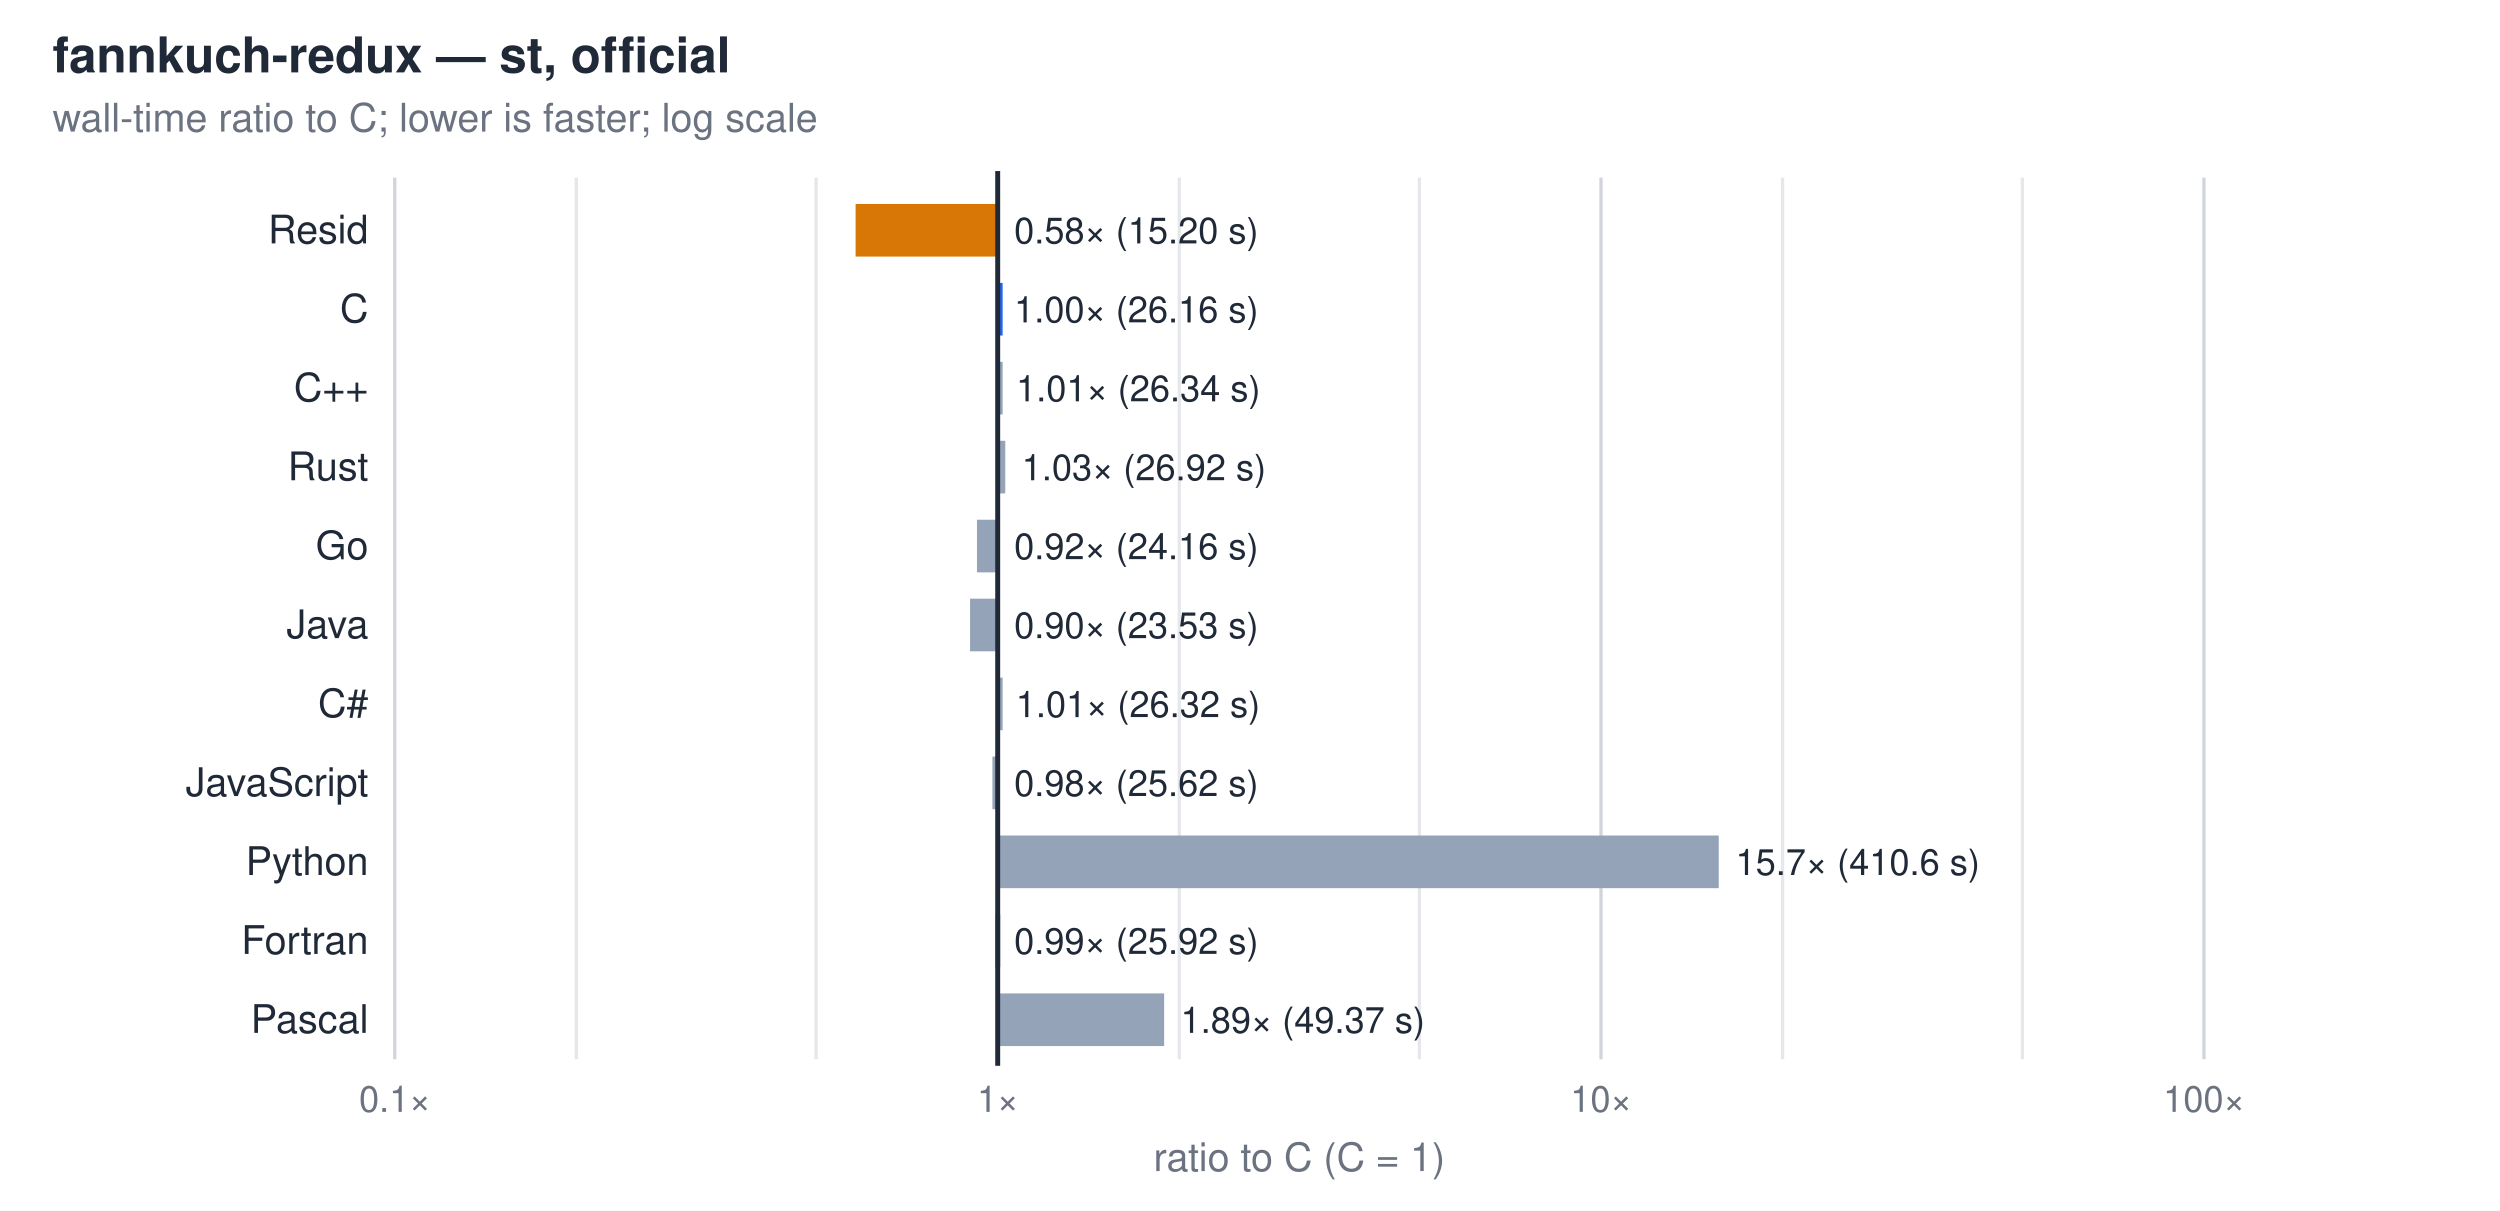
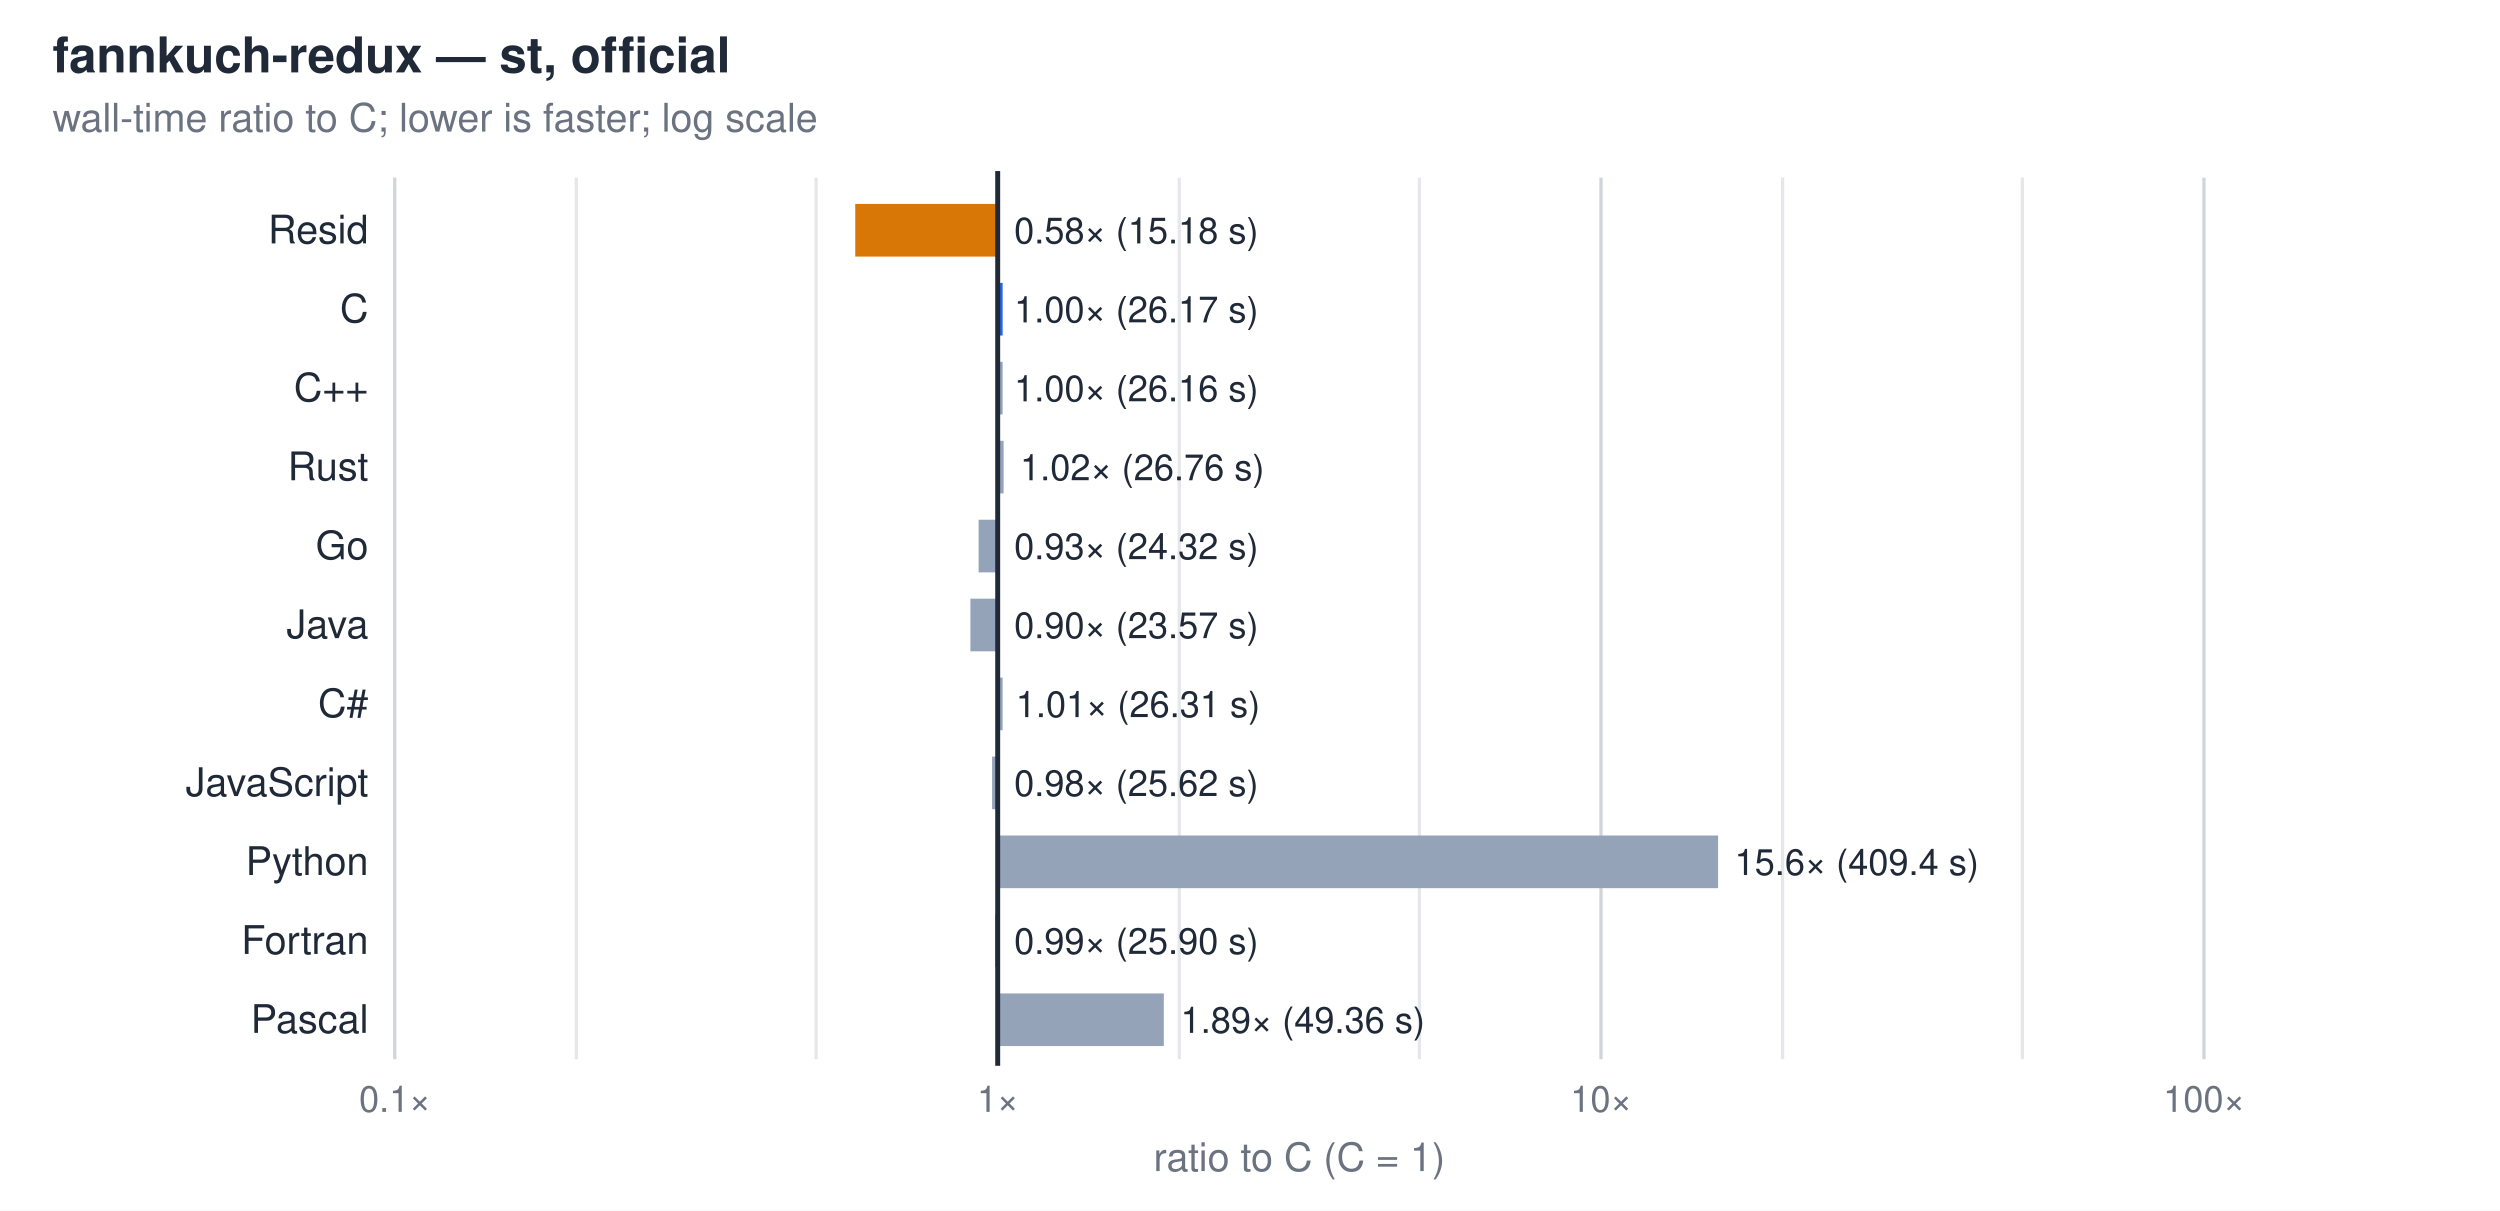
<svg xmlns="http://www.w3.org/2000/svg" width="760" height="368" viewBox="0 0 760 368" font-family="Helvetica, Arial, sans-serif" font-size="12">
  <rect x="0" y="0" width="760" height="368" fill="#ffffff" />
  <text x="16" y="22" font-size="15" font-weight="bold" fill="#1f2937">fannkuch-redux — st, official</text>
  <text x="16" y="40" fill="#6b7280">wall-time ratio to C; lower is faster; log scale</text>
  <line x1="120.0" y1="54" x2="120.0" y2="322" stroke="#d1d5db" stroke-width="1" />
  <text x="120.0" y="338" text-anchor="middle" fill="#6b7280" font-size="11">0.1×</text>
  <line x1="175.2" y1="54" x2="175.2" y2="322" stroke="#e5e7eb" stroke-width="1" />
  <line x1="248.1" y1="54" x2="248.1" y2="322" stroke="#e5e7eb" stroke-width="1" />
  <line x1="303.3" y1="54" x2="303.3" y2="322" stroke="#d1d5db" stroke-width="1" />
  <text x="303.3" y="338" text-anchor="middle" fill="#6b7280" font-size="11">1×</text>
  <line x1="358.5" y1="54" x2="358.5" y2="322" stroke="#e5e7eb" stroke-width="1" />
  <line x1="431.5" y1="54" x2="431.5" y2="322" stroke="#e5e7eb" stroke-width="1" />
  <line x1="486.7" y1="54" x2="486.7" y2="322" stroke="#d1d5db" stroke-width="1" />
  <text x="486.7" y="338" text-anchor="middle" fill="#6b7280" font-size="11">10×</text>
  <line x1="541.9" y1="54" x2="541.9" y2="322" stroke="#e5e7eb" stroke-width="1" />
  <line x1="614.8" y1="54" x2="614.8" y2="322" stroke="#e5e7eb" stroke-width="1" />
  <line x1="670.0" y1="54" x2="670.0" y2="322" stroke="#d1d5db" stroke-width="1" />
  <text x="670.0" y="338" text-anchor="middle" fill="#6b7280" font-size="11">100×</text>
  <text x="112" y="74.0" text-anchor="end" fill="#1f2937">Resid</text>
-   <rect x="260.1" y="62" width="43.2" height="16" fill="#d97706" />
-   <text x="308.3" y="74.0" fill="#1f2937" font-size="11">0.58×  (15.20 s)</text>
+   <rect x="260.0" y="62" width="43.4" height="16" fill="#d97706" />
+   <text x="308.3" y="74.0" fill="#1f2937" font-size="11">0.58×  (15.18 s)</text>
  <text x="112" y="98.0" text-anchor="end" fill="#1f2937">C</text>
  <rect x="303.3" y="86" width="1.5" height="16" fill="#2563eb" />
-   <text x="308.3" y="98.0" fill="#1f2937" font-size="11">1.00×  (26.16 s)</text>
+   <text x="308.3" y="98.0" fill="#1f2937" font-size="11">1.00×  (26.17 s)</text>
  <text x="112" y="122.0" text-anchor="end" fill="#1f2937">C++</text>
  <rect x="303.3" y="110" width="1.5" height="16" fill="#94a3b8" />
-   <text x="308.9" y="122.0" fill="#1f2937" font-size="11">1.01×  (26.34 s)</text>
+   <text x="308.3" y="122.0" fill="#1f2937" font-size="11">1.00×  (26.16 s)</text>
  <text x="112" y="146.0" text-anchor="end" fill="#1f2937">Rust</text>
-   <rect x="303.3" y="134" width="2.3" height="16" fill="#94a3b8" />
-   <text x="310.6" y="146.0" fill="#1f2937" font-size="11">1.03×  (26.92 s)</text>
+   <rect x="303.3" y="134" width="1.8" height="16" fill="#94a3b8" />
+   <text x="310.1" y="146.0" fill="#1f2937" font-size="11">1.02×  (26.76 s)</text>
  <text x="112" y="170.0" text-anchor="end" fill="#1f2937">Go</text>
-   <rect x="297.0" y="158" width="6.3" height="16" fill="#94a3b8" />
-   <text x="308.3" y="170.0" fill="#1f2937" font-size="11">0.92×  (24.16 s)</text>
+   <rect x="297.5" y="158" width="5.8" height="16" fill="#94a3b8" />
+   <text x="308.3" y="170.0" fill="#1f2937" font-size="11">0.93×  (24.32 s)</text>
  <text x="112" y="194.0" text-anchor="end" fill="#1f2937">Java</text>
-   <rect x="294.9" y="182" width="8.4" height="16" fill="#94a3b8" />
-   <text x="308.3" y="194.0" fill="#1f2937" font-size="11">0.90×  (23.53 s)</text>
+   <rect x="295.0" y="182" width="8.3" height="16" fill="#94a3b8" />
+   <text x="308.3" y="194.0" fill="#1f2937" font-size="11">0.90×  (23.57 s)</text>
  <text x="112" y="218.0" text-anchor="end" fill="#1f2937">C#</text>
  <rect x="303.3" y="206" width="1.5" height="16" fill="#94a3b8" />
-   <text x="308.8" y="218.0" fill="#1f2937" font-size="11">1.01×  (26.32 s)</text>
+   <text x="308.8" y="218.0" fill="#1f2937" font-size="11">1.01×  (26.31 s)</text>
  <text x="112" y="242.0" text-anchor="end" fill="#1f2937">JavaScript</text>
-   <rect x="301.7" y="230" width="1.7" height="16" fill="#94a3b8" />
+   <rect x="301.6" y="230" width="1.7" height="16" fill="#94a3b8" />
  <text x="308.3" y="242.0" fill="#1f2937" font-size="11">0.98×  (25.62 s)</text>
  <text x="112" y="266.0" text-anchor="end" fill="#1f2937">Python</text>
-   <rect x="303.3" y="254" width="219.2" height="16" fill="#94a3b8" />
-   <text x="527.6" y="266.0" fill="#1f2937" font-size="11">15.7×  (410.6 s)</text>
+   <rect x="303.3" y="254" width="219.0" height="16" fill="#94a3b8" />
+   <text x="527.3" y="266.0" fill="#1f2937" font-size="11">15.6×  (409.4 s)</text>
  <text x="112" y="290.0" text-anchor="end" fill="#1f2937">Fortran</text>
-   <rect x="302.6" y="278" width="1.5" height="16" fill="#94a3b8" />
-   <text x="308.3" y="290.0" fill="#1f2937" font-size="11">0.99×  (25.92 s)</text>
+   <rect x="302.5" y="278" width="1.5" height="16" fill="#94a3b8" />
+   <text x="308.3" y="290.0" fill="#1f2937" font-size="11">0.99×  (25.90 s)</text>
  <text x="112" y="314.0" text-anchor="end" fill="#1f2937">Pascal</text>
-   <rect x="303.3" y="302" width="50.6" height="16" fill="#94a3b8" />
-   <text x="358.9" y="314.0" fill="#1f2937" font-size="11">1.89×  (49.37 s)</text>
+   <rect x="303.3" y="302" width="50.5" height="16" fill="#94a3b8" />
+   <text x="358.9" y="314.0" fill="#1f2937" font-size="11">1.89×  (49.36 s)</text>
  <line x1="303.3" y1="52" x2="303.3" y2="324" stroke="#1f2937" stroke-width="1.5" />
  <text x="395.0" y="356" text-anchor="middle" fill="#6b7280">ratio to C (C = 1)</text>
</svg>
